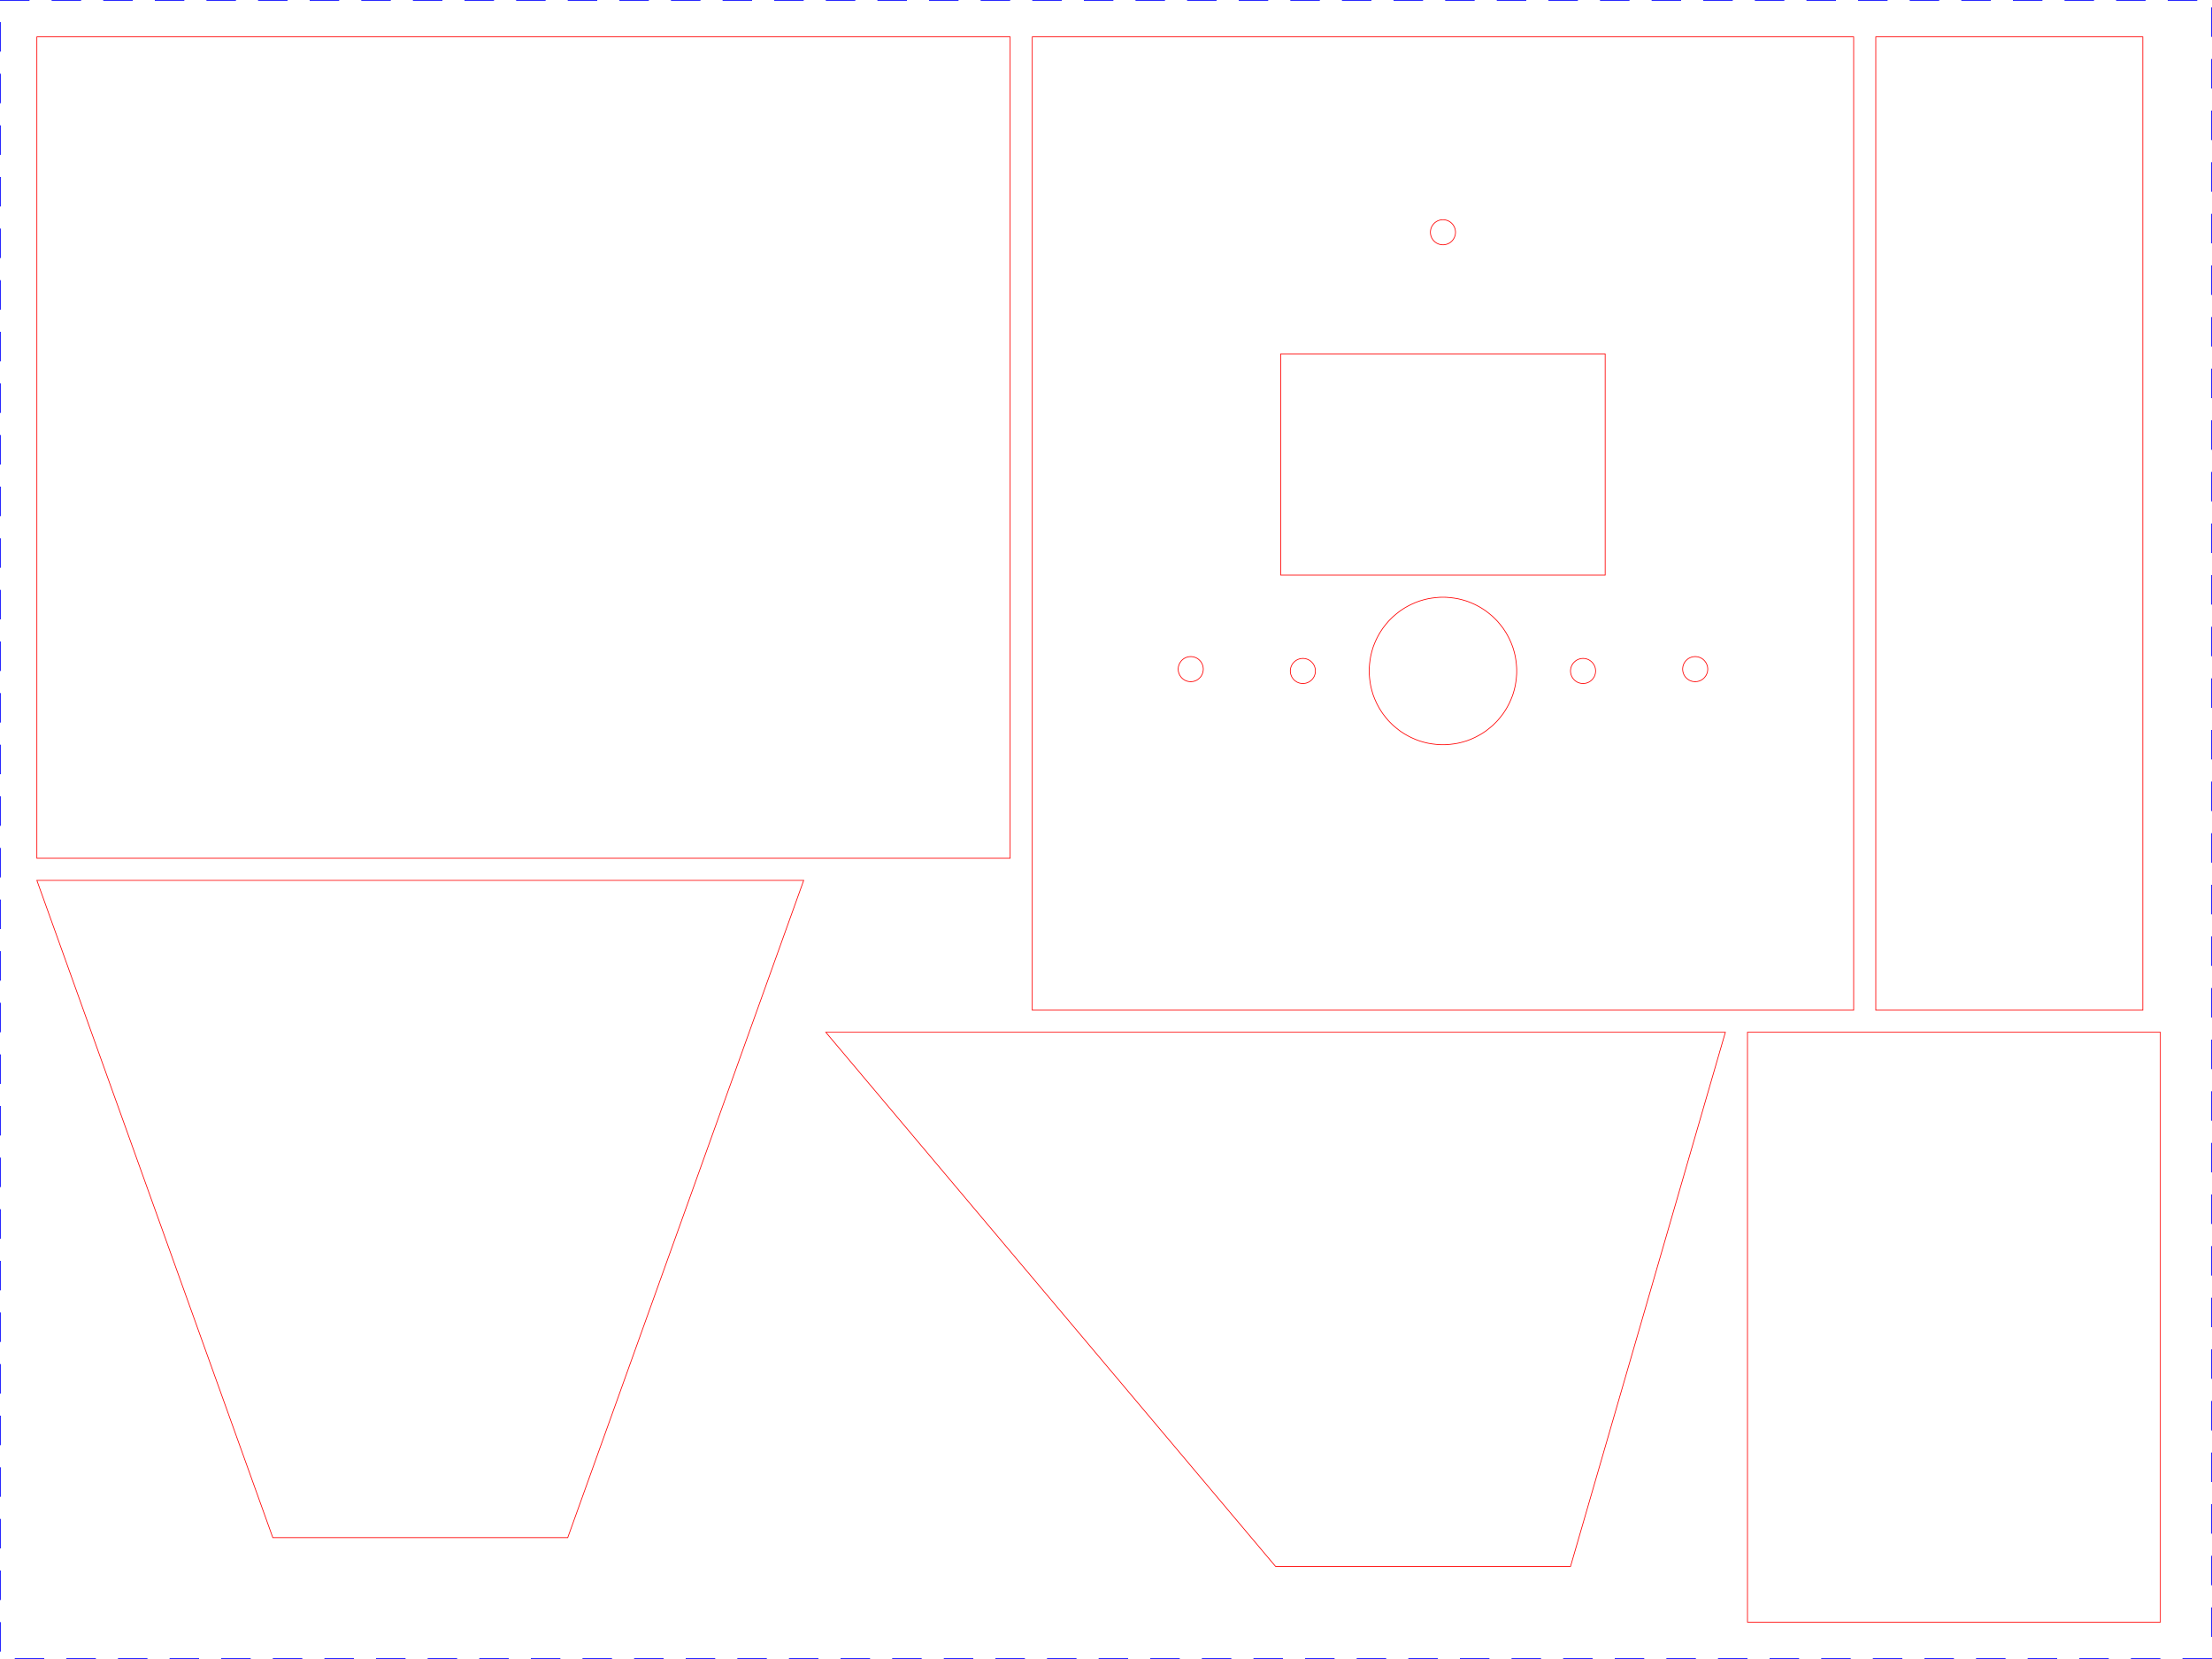
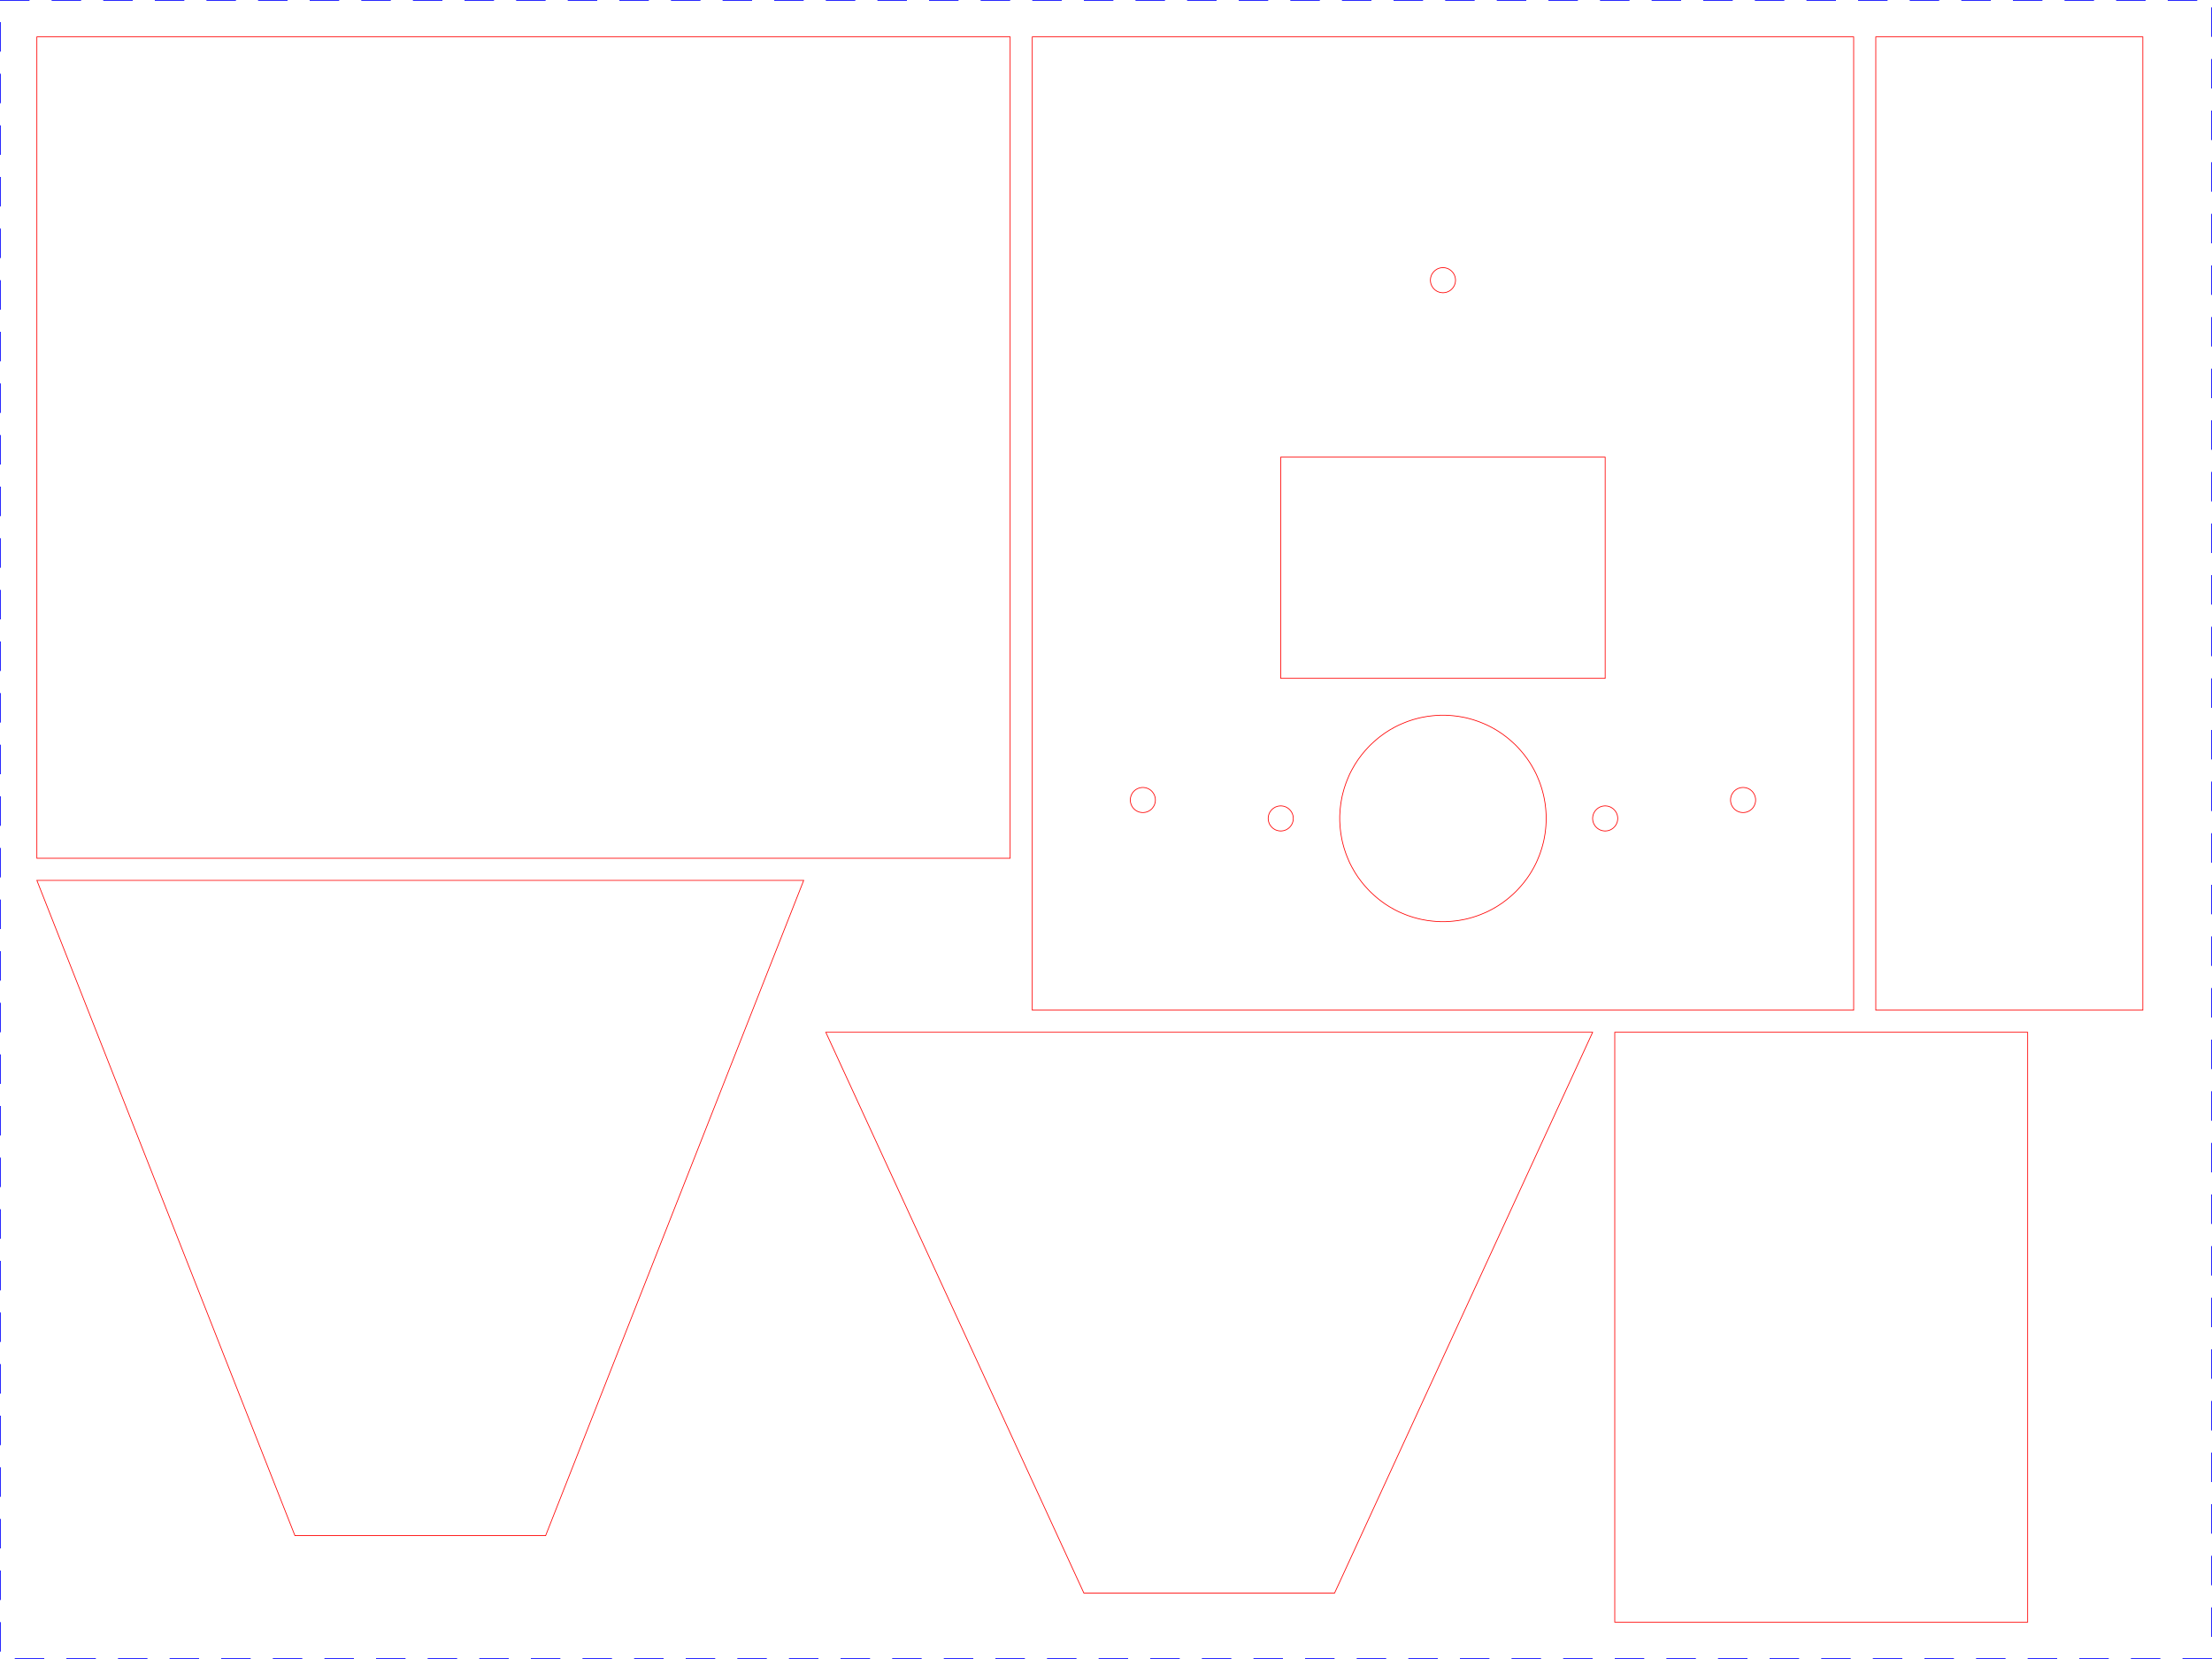
<svg xmlns="http://www.w3.org/2000/svg" width="300mm" height="225mm" viewBox="0 0 300 225">
  <rect x="0" y="0" width="300" height="225" fill="none" stroke="#0000FF" stroke-width="0.2" stroke-dasharray="4 3" />
  <path d="M5.00,116.40 L137.00,116.40 L137.00,5.00 L5.00,5.00 Z" fill="none" stroke="#FF0000" stroke-width="0.1" />
  <path d="M251.40,137.00 L251.40,5.00 L140.00,5.00 L140.00,137.00 Z" fill="none" stroke="#FF0000" stroke-width="0.1" />
-   <path d="M205.70,91.00 L205.70,91.25 L205.69,91.49 L205.67,91.74 L205.65,91.98 L205.62,92.22 L205.59,92.47 L205.55,92.71 L205.51,92.95 L205.46,93.19 L205.40,93.43 L205.34,93.67 L205.27,93.90 L205.20,94.14 L205.12,94.37 L205.03,94.60 L204.94,94.83 L204.84,95.05 L204.74,95.28 L204.63,95.50 L204.52,95.71 L204.40,95.93 L204.28,96.14 L204.15,96.35 L204.01,96.56 L203.88,96.76 L203.73,96.96 L203.58,97.15 L203.43,97.34 L203.27,97.53 L203.11,97.72 L202.94,97.90 L202.77,98.07 L202.60,98.24 L202.42,98.41 L202.23,98.57 L202.04,98.73 L201.85,98.88 L201.66,99.03 L201.46,99.18 L201.26,99.31 L201.05,99.45 L200.84,99.58 L200.63,99.70 L200.41,99.82 L200.20,99.93 L199.98,100.04 L199.75,100.14 L199.53,100.24 L199.30,100.33 L199.07,100.42 L198.84,100.50 L198.60,100.57 L198.37,100.64 L198.13,100.70 L197.89,100.76 L197.65,100.81 L197.41,100.85 L197.17,100.89 L196.92,100.92 L196.68,100.95 L196.44,100.97 L196.19,100.99 L195.95,101.00 L195.70,101.00 L195.45,101.00 L195.21,100.99 L194.96,100.97 L194.72,100.95 L194.48,100.92 L194.23,100.89 L193.99,100.85 L193.75,100.81 L193.51,100.76 L193.27,100.70 L193.03,100.64 L192.80,100.57 L192.56,100.50 L192.33,100.42 L192.10,100.33 L191.87,100.24 L191.65,100.14 L191.42,100.04 L191.20,99.93 L190.99,99.82 L190.77,99.70 L190.56,99.58 L190.35,99.45 L190.14,99.31 L189.94,99.18 L189.74,99.03 L189.55,98.88 L189.36,98.73 L189.17,98.57 L188.98,98.41 L188.80,98.24 L188.63,98.07 L188.46,97.90 L188.29,97.72 L188.13,97.53 L187.97,97.34 L187.82,97.15 L187.67,96.96 L187.52,96.76 L187.39,96.56 L187.25,96.35 L187.12,96.14 L187.00,95.93 L186.88,95.71 L186.77,95.50 L186.66,95.28 L186.56,95.05 L186.46,94.83 L186.37,94.60 L186.28,94.37 L186.20,94.14 L186.13,93.90 L186.06,93.67 L186.00,93.43 L185.94,93.19 L185.89,92.95 L185.85,92.71 L185.81,92.47 L185.78,92.22 L185.75,91.98 L185.73,91.74 L185.71,91.49 L185.70,91.25 L185.70,91.00 L185.70,90.75 L185.71,90.51 L185.73,90.26 L185.75,90.02 L185.78,89.78 L185.81,89.53 L185.85,89.29 L185.89,89.05 L185.94,88.81 L186.00,88.57 L186.06,88.33 L186.13,88.10 L186.20,87.86 L186.28,87.63 L186.37,87.40 L186.46,87.17 L186.56,86.95 L186.66,86.72 L186.77,86.50 L186.88,86.29 L187.00,86.07 L187.12,85.86 L187.25,85.65 L187.39,85.44 L187.52,85.24 L187.67,85.04 L187.82,84.85 L187.97,84.66 L188.13,84.47 L188.29,84.28 L188.46,84.10 L188.63,83.93 L188.80,83.76 L188.98,83.59 L189.17,83.43 L189.36,83.27 L189.55,83.12 L189.74,82.97 L189.94,82.82 L190.14,82.69 L190.35,82.55 L190.56,82.42 L190.77,82.30 L190.99,82.18 L191.20,82.07 L191.42,81.96 L191.65,81.86 L191.87,81.76 L192.10,81.67 L192.33,81.58 L192.56,81.50 L192.80,81.43 L193.03,81.36 L193.27,81.30 L193.51,81.24 L193.75,81.19 L193.99,81.15 L194.23,81.11 L194.48,81.08 L194.72,81.05 L194.96,81.03 L195.21,81.01 L195.45,81.00 L195.70,81.00 L195.95,81.00 L196.19,81.01 L196.44,81.03 L196.68,81.05 L196.92,81.08 L197.17,81.11 L197.41,81.15 L197.65,81.19 L197.89,81.24 L198.13,81.30 L198.37,81.36 L198.60,81.43 L198.84,81.50 L199.07,81.58 L199.30,81.67 L199.53,81.76 L199.75,81.86 L199.98,81.96 L200.20,82.07 L200.41,82.18 L200.63,82.30 L200.84,82.42 L201.05,82.55 L201.26,82.69 L201.46,82.82 L201.66,82.97 L201.85,83.12 L202.04,83.27 L202.23,83.43 L202.42,83.59 L202.60,83.76 L202.77,83.93 L202.94,84.10 L203.11,84.28 L203.27,84.47 L203.43,84.66 L203.58,84.85 L203.73,85.04 L203.88,85.24 L204.01,85.44 L204.15,85.65 L204.28,85.86 L204.40,86.07 L204.52,86.29 L204.63,86.50 L204.74,86.72 L204.84,86.95 L204.94,87.17 L205.03,87.40 L205.12,87.63 L205.20,87.86 L205.27,88.10 L205.34,88.33 L205.40,88.57 L205.46,88.81 L205.51,89.05 L205.55,89.29 L205.59,89.53 L205.62,89.78 L205.65,90.02 L205.67,90.26 L205.69,90.51 L205.70,90.75 Z" fill="none" stroke="#FF0000" stroke-width="0.1" />
-   <path d="M217.70,78.00 L217.70,48.00 L173.70,48.00 L173.70,78.00 Z" fill="none" stroke="#FF0000" stroke-width="0.1" />
-   <path d="M178.40,91.00 L178.40,91.08 L178.39,91.17 L178.38,91.25 L178.37,91.33 L178.35,91.41 L178.33,91.49 L178.30,91.57 L178.27,91.65 L178.24,91.73 L178.20,91.80 L178.16,91.87 L178.11,91.94 L178.07,92.01 L178.01,92.08 L177.96,92.14 L177.90,92.20 L177.84,92.26 L177.78,92.31 L177.71,92.37 L177.64,92.41 L177.57,92.46 L177.50,92.50 L177.43,92.54 L177.35,92.57 L177.27,92.60 L177.19,92.63 L177.11,92.65 L177.03,92.67 L176.95,92.68 L176.87,92.69 L176.78,92.70 L176.70,92.70 L176.62,92.70 L176.53,92.69 L176.45,92.68 L176.37,92.67 L176.29,92.65 L176.21,92.63 L176.13,92.60 L176.05,92.57 L175.97,92.54 L175.90,92.50 L175.83,92.46 L175.76,92.41 L175.69,92.37 L175.62,92.31 L175.56,92.26 L175.50,92.20 L175.44,92.14 L175.39,92.08 L175.33,92.01 L175.29,91.94 L175.24,91.87 L175.20,91.80 L175.16,91.73 L175.13,91.65 L175.10,91.57 L175.07,91.49 L175.05,91.41 L175.03,91.33 L175.02,91.25 L175.01,91.17 L175.00,91.08 L175.00,91.00 L175.00,90.92 L175.01,90.83 L175.02,90.75 L175.03,90.67 L175.05,90.59 L175.07,90.51 L175.10,90.43 L175.13,90.35 L175.16,90.27 L175.20,90.20 L175.24,90.13 L175.29,90.06 L175.33,89.99 L175.39,89.92 L175.44,89.86 L175.50,89.80 L175.56,89.74 L175.62,89.69 L175.69,89.63 L175.76,89.59 L175.83,89.54 L175.90,89.50 L175.97,89.46 L176.05,89.43 L176.13,89.40 L176.21,89.37 L176.29,89.35 L176.37,89.33 L176.45,89.32 L176.53,89.31 L176.62,89.30 L176.70,89.30 L176.78,89.30 L176.87,89.31 L176.95,89.32 L177.03,89.33 L177.11,89.35 L177.19,89.37 L177.27,89.40 L177.35,89.43 L177.43,89.46 L177.50,89.50 L177.57,89.54 L177.64,89.59 L177.71,89.63 L177.78,89.69 L177.84,89.74 L177.90,89.80 L177.96,89.86 L178.01,89.92 L178.07,89.99 L178.11,90.06 L178.16,90.13 L178.20,90.20 L178.24,90.27 L178.27,90.35 L178.30,90.43 L178.33,90.51 L178.35,90.59 L178.37,90.67 L178.38,90.75 L178.39,90.83 L178.40,90.92 Z" fill="none" stroke="#FF0000" stroke-width="0.1" />
-   <path d="M216.40,91.00 L216.40,91.08 L216.39,91.17 L216.38,91.25 L216.37,91.33 L216.35,91.41 L216.33,91.49 L216.30,91.57 L216.27,91.65 L216.24,91.73 L216.20,91.80 L216.16,91.87 L216.11,91.94 L216.07,92.01 L216.01,92.08 L215.96,92.14 L215.90,92.20 L215.84,92.26 L215.78,92.31 L215.71,92.37 L215.64,92.41 L215.57,92.46 L215.50,92.50 L215.43,92.54 L215.35,92.57 L215.27,92.60 L215.19,92.63 L215.11,92.65 L215.03,92.67 L214.95,92.68 L214.87,92.69 L214.78,92.70 L214.70,92.70 L214.62,92.70 L214.53,92.69 L214.45,92.68 L214.37,92.67 L214.29,92.65 L214.21,92.63 L214.13,92.60 L214.05,92.57 L213.97,92.54 L213.90,92.50 L213.83,92.46 L213.76,92.41 L213.69,92.37 L213.62,92.31 L213.56,92.26 L213.50,92.20 L213.44,92.14 L213.39,92.08 L213.33,92.01 L213.29,91.94 L213.24,91.87 L213.20,91.80 L213.16,91.73 L213.13,91.65 L213.10,91.57 L213.07,91.49 L213.05,91.41 L213.03,91.33 L213.02,91.25 L213.01,91.17 L213.00,91.08 L213.00,91.00 L213.00,90.92 L213.01,90.83 L213.02,90.75 L213.03,90.67 L213.05,90.59 L213.07,90.51 L213.10,90.43 L213.13,90.35 L213.16,90.27 L213.20,90.20 L213.24,90.13 L213.29,90.06 L213.33,89.99 L213.39,89.92 L213.44,89.86 L213.50,89.80 L213.56,89.74 L213.62,89.69 L213.69,89.63 L213.76,89.59 L213.83,89.54 L213.90,89.50 L213.97,89.46 L214.05,89.43 L214.13,89.40 L214.21,89.37 L214.29,89.35 L214.37,89.33 L214.45,89.32 L214.53,89.31 L214.62,89.30 L214.70,89.30 L214.78,89.30 L214.87,89.31 L214.95,89.32 L215.03,89.33 L215.11,89.35 L215.19,89.37 L215.27,89.40 L215.35,89.43 L215.43,89.46 L215.50,89.50 L215.57,89.54 L215.64,89.59 L215.71,89.63 L215.78,89.69 L215.84,89.74 L215.90,89.80 L215.96,89.86 L216.01,89.92 L216.07,89.99 L216.11,90.06 L216.16,90.13 L216.20,90.20 L216.24,90.27 L216.27,90.35 L216.30,90.43 L216.33,90.51 L216.35,90.59 L216.37,90.67 L216.38,90.75 L216.39,90.83 L216.40,90.92 Z" fill="none" stroke="#FF0000" stroke-width="0.1" />
-   <path d="M163.19,90.75 L163.19,90.83 L163.18,90.92 L163.17,91.00 L163.16,91.08 L163.14,91.16 L163.12,91.24 L163.09,91.32 L163.06,91.40 L163.03,91.48 L162.99,91.55 L162.95,91.62 L162.91,91.69 L162.86,91.76 L162.81,91.83 L162.75,91.89 L162.69,91.95 L162.63,92.01 L162.57,92.06 L162.50,92.12 L162.44,92.16 L162.37,92.21 L162.29,92.25 L162.22,92.29 L162.14,92.32 L162.06,92.35 L161.99,92.38 L161.91,92.40 L161.82,92.42 L161.74,92.43 L161.66,92.44 L161.58,92.45 L161.49,92.45 L161.41,92.45 L161.33,92.44 L161.24,92.43 L161.16,92.42 L161.08,92.40 L161.00,92.38 L160.92,92.35 L160.84,92.32 L160.77,92.29 L160.69,92.25 L160.62,92.21 L160.55,92.16 L160.48,92.12 L160.41,92.06 L160.35,92.01 L160.29,91.95 L160.23,91.89 L160.18,91.83 L160.13,91.76 L160.08,91.69 L160.03,91.62 L159.99,91.55 L159.96,91.48 L159.92,91.40 L159.89,91.32 L159.87,91.24 L159.84,91.16 L159.82,91.08 L159.81,91.00 L159.80,90.92 L159.79,90.83 L159.79,90.75 L159.79,90.67 L159.80,90.58 L159.81,90.50 L159.82,90.42 L159.84,90.34 L159.87,90.26 L159.89,90.18 L159.92,90.10 L159.96,90.02 L159.99,89.95 L160.03,89.88 L160.08,89.81 L160.13,89.74 L160.18,89.67 L160.23,89.61 L160.29,89.55 L160.35,89.49 L160.41,89.44 L160.48,89.38 L160.55,89.34 L160.62,89.29 L160.69,89.25 L160.77,89.21 L160.84,89.18 L160.92,89.15 L161.00,89.12 L161.08,89.10 L161.16,89.08 L161.24,89.07 L161.33,89.06 L161.41,89.05 L161.49,89.05 L161.58,89.05 L161.66,89.06 L161.74,89.07 L161.82,89.08 L161.91,89.10 L161.99,89.12 L162.06,89.15 L162.14,89.18 L162.22,89.21 L162.29,89.25 L162.37,89.29 L162.44,89.34 L162.50,89.38 L162.57,89.44 L162.63,89.49 L162.69,89.55 L162.75,89.61 L162.81,89.67 L162.86,89.74 L162.91,89.81 L162.95,89.88 L162.99,89.95 L163.03,90.02 L163.06,90.10 L163.09,90.18 L163.12,90.26 L163.14,90.34 L163.16,90.42 L163.17,90.50 L163.18,90.58 L163.19,90.67 Z" fill="none" stroke="#FF0000" stroke-width="0.1" />
-   <path d="M231.61,90.75 L231.61,90.83 L231.60,90.92 L231.59,91.00 L231.58,91.08 L231.56,91.16 L231.53,91.24 L231.51,91.32 L231.48,91.40 L231.44,91.48 L231.41,91.55 L231.37,91.62 L231.32,91.69 L231.27,91.76 L231.22,91.83 L231.17,91.89 L231.11,91.95 L231.05,92.01 L230.99,92.06 L230.92,92.12 L230.85,92.16 L230.78,92.21 L230.71,92.25 L230.63,92.29 L230.56,92.32 L230.48,92.35 L230.40,92.38 L230.32,92.40 L230.24,92.42 L230.16,92.43 L230.07,92.44 L229.99,92.45 L229.91,92.45 L229.82,92.45 L229.74,92.44 L229.66,92.43 L229.58,92.42 L229.49,92.40 L229.41,92.38 L229.34,92.35 L229.26,92.32 L229.18,92.29 L229.11,92.25 L229.03,92.21 L228.96,92.16 L228.90,92.12 L228.83,92.06 L228.77,92.01 L228.71,91.95 L228.65,91.89 L228.59,91.83 L228.54,91.76 L228.49,91.69 L228.45,91.62 L228.41,91.55 L228.37,91.48 L228.34,91.40 L228.31,91.32 L228.28,91.24 L228.26,91.16 L228.24,91.08 L228.23,91.00 L228.22,90.92 L228.21,90.83 L228.21,90.75 L228.21,90.67 L228.22,90.58 L228.23,90.50 L228.24,90.42 L228.26,90.34 L228.28,90.26 L228.31,90.18 L228.34,90.10 L228.37,90.02 L228.41,89.95 L228.45,89.88 L228.49,89.81 L228.54,89.74 L228.59,89.67 L228.65,89.61 L228.71,89.55 L228.77,89.49 L228.83,89.44 L228.90,89.38 L228.96,89.34 L229.03,89.29 L229.11,89.25 L229.18,89.21 L229.26,89.18 L229.34,89.15 L229.41,89.12 L229.49,89.10 L229.58,89.08 L229.66,89.07 L229.74,89.06 L229.82,89.05 L229.91,89.05 L229.99,89.05 L230.07,89.06 L230.16,89.07 L230.24,89.08 L230.32,89.10 L230.40,89.12 L230.48,89.15 L230.56,89.18 L230.63,89.21 L230.71,89.25 L230.78,89.29 L230.85,89.34 L230.92,89.38 L230.99,89.44 L231.05,89.49 L231.11,89.55 L231.17,89.61 L231.22,89.67 L231.27,89.74 L231.32,89.81 L231.37,89.88 L231.41,89.95 L231.44,90.02 L231.48,90.10 L231.51,90.18 L231.53,90.26 L231.56,90.34 L231.58,90.42 L231.59,90.50 L231.60,90.58 L231.61,90.67 Z" fill="none" stroke="#FF0000" stroke-width="0.1" />
-   <path d="M197.40,31.50 L197.40,31.58 L197.39,31.67 L197.38,31.75 L197.37,31.83 L197.35,31.91 L197.33,31.99 L197.30,32.07 L197.27,32.15 L197.24,32.23 L197.20,32.30 L197.16,32.37 L197.11,32.44 L197.07,32.51 L197.01,32.58 L196.96,32.64 L196.90,32.70 L196.84,32.76 L196.78,32.81 L196.71,32.87 L196.64,32.91 L196.57,32.96 L196.50,33.00 L196.43,33.04 L196.35,33.07 L196.27,33.10 L196.19,33.13 L196.11,33.15 L196.03,33.17 L195.95,33.18 L195.87,33.19 L195.78,33.20 L195.70,33.20 L195.62,33.20 L195.53,33.19 L195.45,33.18 L195.37,33.17 L195.29,33.15 L195.21,33.13 L195.13,33.10 L195.05,33.07 L194.97,33.04 L194.90,33.00 L194.83,32.96 L194.76,32.91 L194.69,32.87 L194.62,32.81 L194.56,32.76 L194.50,32.70 L194.44,32.64 L194.39,32.58 L194.33,32.51 L194.29,32.44 L194.24,32.37 L194.20,32.30 L194.16,32.23 L194.13,32.15 L194.10,32.07 L194.07,31.99 L194.05,31.91 L194.03,31.83 L194.02,31.75 L194.01,31.67 L194.00,31.58 L194.00,31.50 L194.00,31.42 L194.01,31.33 L194.02,31.25 L194.03,31.17 L194.05,31.09 L194.07,31.01 L194.10,30.93 L194.13,30.85 L194.16,30.77 L194.20,30.70 L194.24,30.63 L194.29,30.56 L194.33,30.49 L194.39,30.42 L194.44,30.36 L194.50,30.30 L194.56,30.24 L194.62,30.19 L194.69,30.13 L194.76,30.09 L194.83,30.04 L194.90,30.00 L194.97,29.96 L195.05,29.93 L195.13,29.90 L195.21,29.87 L195.29,29.85 L195.37,29.83 L195.45,29.82 L195.53,29.81 L195.62,29.80 L195.70,29.80 L195.78,29.80 L195.87,29.81 L195.95,29.82 L196.03,29.83 L196.11,29.85 L196.19,29.87 L196.27,29.90 L196.35,29.93 L196.43,29.96 L196.50,30.00 L196.57,30.04 L196.64,30.09 L196.71,30.13 L196.78,30.19 L196.84,30.24 L196.90,30.30 L196.96,30.36 L197.01,30.42 L197.07,30.49 L197.11,30.56 L197.16,30.63 L197.20,30.70 L197.24,30.77 L197.27,30.85 L197.30,30.93 L197.33,31.01 L197.35,31.09 L197.37,31.17 L197.38,31.25 L197.39,31.33 L197.40,31.42 Z" fill="none" stroke="#FF0000" stroke-width="0.1" />
-   <path d="M5.00,119.40 L109.00,119.40 L77.00,208.54 L37.00,208.54 Z" fill="none" stroke="#FF0000" stroke-width="0.1" />
-   <path d="M112.00,140.00 L234.00,140.00 L213.00,212.45 L173.00,212.45 Z" fill="none" stroke="#FF0000" stroke-width="0.1" />
-   <path d="M237.00,220.00 L293.00,220.00 L293.00,140.00 L237.00,140.00 Z" fill="none" stroke="#FF0000" stroke-width="0.1" />
+   <path d="M209.70,111.00 L209.70,111.34 L209.68,111.69 L209.66,112.03 L209.63,112.37 L209.59,112.71 L209.55,113.05 L209.49,113.39 L209.43,113.73 L209.36,114.07 L209.28,114.40 L209.19,114.73 L209.10,115.06 L208.99,115.39 L208.88,115.72 L208.76,116.04 L208.63,116.36 L208.50,116.67 L208.36,116.99 L208.21,117.29 L208.05,117.60 L207.88,117.90 L207.71,118.20 L207.53,118.49 L207.34,118.78 L207.15,119.06 L206.94,119.34 L206.74,119.61 L206.52,119.88 L206.30,120.14 L206.07,120.40 L205.84,120.65 L205.60,120.90 L205.35,121.14 L205.10,121.37 L204.84,121.60 L204.58,121.82 L204.31,122.04 L204.04,122.24 L203.76,122.45 L203.48,122.64 L203.19,122.83 L202.90,123.01 L202.60,123.18 L202.30,123.35 L201.99,123.51 L201.69,123.66 L201.37,123.80 L201.06,123.93 L200.74,124.06 L200.42,124.18 L200.09,124.29 L199.76,124.40 L199.43,124.49 L199.10,124.58 L198.77,124.66 L198.43,124.73 L198.09,124.79 L197.75,124.85 L197.41,124.89 L197.07,124.93 L196.73,124.96 L196.39,124.98 L196.04,125.00 L195.70,125.00 L195.36,125.00 L195.01,124.98 L194.67,124.96 L194.33,124.93 L193.99,124.89 L193.65,124.85 L193.31,124.79 L192.97,124.73 L192.63,124.66 L192.30,124.58 L191.97,124.49 L191.64,124.40 L191.31,124.29 L190.98,124.18 L190.66,124.06 L190.34,123.93 L190.03,123.80 L189.71,123.66 L189.41,123.51 L189.10,123.35 L188.80,123.18 L188.50,123.01 L188.21,122.83 L187.92,122.64 L187.64,122.45 L187.36,122.24 L187.09,122.04 L186.82,121.82 L186.56,121.60 L186.30,121.37 L186.05,121.14 L185.80,120.90 L185.56,120.65 L185.33,120.40 L185.10,120.14 L184.88,119.88 L184.66,119.61 L184.46,119.34 L184.25,119.06 L184.06,118.78 L183.87,118.49 L183.69,118.20 L183.52,117.90 L183.35,117.60 L183.19,117.29 L183.04,116.99 L182.90,116.67 L182.77,116.36 L182.64,116.04 L182.52,115.72 L182.41,115.39 L182.30,115.06 L182.21,114.73 L182.12,114.40 L182.04,114.07 L181.97,113.73 L181.91,113.39 L181.85,113.05 L181.81,112.71 L181.77,112.37 L181.74,112.03 L181.72,111.69 L181.70,111.34 L181.70,111.00 L181.70,110.66 L181.72,110.31 L181.74,109.97 L181.77,109.63 L181.81,109.29 L181.85,108.95 L181.91,108.61 L181.97,108.27 L182.04,107.93 L182.12,107.60 L182.21,107.27 L182.30,106.94 L182.41,106.61 L182.52,106.28 L182.64,105.96 L182.77,105.64 L182.90,105.33 L183.04,105.01 L183.19,104.71 L183.35,104.40 L183.52,104.10 L183.69,103.80 L183.87,103.51 L184.06,103.22 L184.25,102.94 L184.46,102.66 L184.66,102.39 L184.88,102.12 L185.10,101.86 L185.33,101.60 L185.56,101.35 L185.80,101.10 L186.05,100.86 L186.30,100.63 L186.56,100.40 L186.82,100.18 L187.09,99.96 L187.36,99.76 L187.64,99.55 L187.92,99.36 L188.21,99.17 L188.50,98.99 L188.80,98.82 L189.10,98.65 L189.41,98.49 L189.71,98.34 L190.03,98.20 L190.34,98.07 L190.66,97.94 L190.98,97.82 L191.31,97.71 L191.64,97.60 L191.97,97.51 L192.30,97.42 L192.63,97.34 L192.97,97.27 L193.31,97.21 L193.65,97.15 L193.99,97.11 L194.33,97.07 L194.67,97.04 L195.01,97.02 L195.36,97.00 L195.70,97.00 L196.04,97.00 L196.39,97.02 L196.73,97.04 L197.07,97.07 L197.41,97.11 L197.75,97.15 L198.09,97.21 L198.43,97.27 L198.77,97.34 L199.10,97.42 L199.43,97.51 L199.76,97.60 L200.09,97.71 L200.42,97.82 L200.74,97.94 L201.06,98.07 L201.37,98.20 L201.69,98.34 L201.99,98.49 L202.30,98.65 L202.60,98.82 L202.90,98.99 L203.19,99.17 L203.48,99.36 L203.76,99.55 L204.04,99.76 L204.31,99.96 L204.58,100.18 L204.84,100.40 L205.10,100.63 L205.35,100.86 L205.60,101.10 L205.84,101.35 L206.07,101.60 L206.30,101.86 L206.52,102.12 L206.74,102.39 L206.94,102.66 L207.15,102.94 L207.34,103.22 L207.53,103.51 L207.71,103.80 L207.88,104.10 L208.05,104.40 L208.21,104.71 L208.36,105.01 L208.50,105.33 L208.63,105.64 L208.76,105.96 L208.88,106.28 L208.99,106.61 L209.10,106.94 L209.19,107.27 L209.28,107.60 L209.36,107.93 L209.43,108.27 L209.49,108.61 L209.55,108.95 L209.59,109.29 L209.63,109.63 L209.66,109.97 L209.68,110.31 L209.70,110.66 Z" fill="none" stroke="#FF0000" stroke-width="0.1" />
+   <path d="M217.70,92.00 L217.70,62.00 L173.70,62.00 L173.70,92.00 Z" fill="none" stroke="#FF0000" stroke-width="0.1" />
+   <path d="M175.40,111.00 L175.40,111.08 L175.39,111.17 L175.38,111.25 L175.37,111.33 L175.35,111.41 L175.33,111.49 L175.30,111.57 L175.27,111.65 L175.24,111.73 L175.20,111.80 L175.16,111.87 L175.11,111.94 L175.07,112.01 L175.01,112.08 L174.96,112.14 L174.90,112.20 L174.84,112.26 L174.78,112.31 L174.71,112.37 L174.64,112.41 L174.57,112.46 L174.50,112.50 L174.43,112.54 L174.35,112.57 L174.27,112.60 L174.19,112.63 L174.11,112.65 L174.03,112.67 L173.95,112.68 L173.87,112.69 L173.78,112.70 L173.70,112.70 L173.62,112.70 L173.53,112.69 L173.45,112.68 L173.37,112.67 L173.29,112.65 L173.21,112.63 L173.13,112.60 L173.05,112.57 L172.97,112.54 L172.90,112.50 L172.83,112.46 L172.76,112.41 L172.69,112.37 L172.62,112.31 L172.56,112.26 L172.50,112.20 L172.44,112.14 L172.39,112.08 L172.33,112.01 L172.29,111.94 L172.24,111.87 L172.20,111.80 L172.16,111.73 L172.13,111.65 L172.10,111.57 L172.07,111.49 L172.05,111.41 L172.03,111.33 L172.02,111.25 L172.01,111.17 L172.00,111.08 L172.00,111.00 L172.00,110.92 L172.01,110.83 L172.02,110.75 L172.03,110.67 L172.05,110.59 L172.07,110.51 L172.10,110.43 L172.13,110.35 L172.16,110.27 L172.20,110.20 L172.24,110.13 L172.29,110.06 L172.33,109.99 L172.39,109.92 L172.44,109.86 L172.50,109.80 L172.56,109.74 L172.62,109.69 L172.69,109.63 L172.76,109.59 L172.83,109.54 L172.90,109.50 L172.97,109.46 L173.05,109.43 L173.13,109.40 L173.21,109.37 L173.29,109.35 L173.37,109.33 L173.45,109.32 L173.53,109.31 L173.62,109.30 L173.70,109.30 L173.78,109.30 L173.87,109.31 L173.95,109.32 L174.03,109.33 L174.11,109.35 L174.19,109.37 L174.27,109.40 L174.35,109.43 L174.43,109.46 L174.50,109.50 L174.57,109.54 L174.64,109.59 L174.71,109.63 L174.78,109.69 L174.84,109.74 L174.90,109.80 L174.96,109.86 L175.01,109.92 L175.07,109.99 L175.11,110.06 L175.16,110.13 L175.20,110.20 L175.24,110.27 L175.27,110.35 L175.30,110.43 L175.33,110.51 L175.35,110.59 L175.37,110.67 L175.38,110.75 L175.39,110.83 L175.40,110.92 Z" fill="none" stroke="#FF0000" stroke-width="0.1" />
+   <path d="M219.40,111.00 L219.40,111.08 L219.39,111.17 L219.38,111.25 L219.37,111.33 L219.35,111.41 L219.33,111.49 L219.30,111.57 L219.27,111.65 L219.24,111.73 L219.20,111.80 L219.16,111.87 L219.11,111.94 L219.07,112.01 L219.01,112.08 L218.96,112.14 L218.90,112.20 L218.84,112.26 L218.78,112.31 L218.71,112.37 L218.64,112.41 L218.57,112.46 L218.50,112.50 L218.43,112.54 L218.35,112.57 L218.27,112.60 L218.19,112.63 L218.11,112.65 L218.03,112.67 L217.95,112.68 L217.87,112.69 L217.78,112.70 L217.70,112.70 L217.62,112.70 L217.53,112.69 L217.45,112.68 L217.37,112.67 L217.29,112.65 L217.21,112.63 L217.13,112.60 L217.05,112.57 L216.97,112.54 L216.90,112.50 L216.83,112.46 L216.76,112.41 L216.69,112.37 L216.62,112.31 L216.56,112.26 L216.50,112.20 L216.44,112.14 L216.39,112.08 L216.33,112.01 L216.29,111.94 L216.24,111.87 L216.20,111.80 L216.16,111.73 L216.13,111.65 L216.10,111.57 L216.07,111.49 L216.05,111.41 L216.03,111.33 L216.02,111.25 L216.01,111.17 L216.00,111.08 L216.00,111.00 L216.00,110.92 L216.01,110.83 L216.02,110.75 L216.03,110.67 L216.05,110.59 L216.07,110.51 L216.10,110.43 L216.13,110.35 L216.16,110.27 L216.20,110.20 L216.24,110.13 L216.29,110.06 L216.33,109.99 L216.39,109.92 L216.44,109.86 L216.50,109.80 L216.56,109.74 L216.62,109.69 L216.69,109.63 L216.76,109.59 L216.83,109.54 L216.90,109.50 L216.97,109.46 L217.05,109.43 L217.13,109.40 L217.21,109.37 L217.29,109.35 L217.37,109.33 L217.45,109.32 L217.53,109.31 L217.62,109.30 L217.70,109.30 L217.78,109.30 L217.87,109.31 L217.95,109.32 L218.03,109.33 L218.11,109.35 L218.19,109.37 L218.27,109.40 L218.35,109.43 L218.43,109.46 L218.50,109.50 L218.57,109.54 L218.64,109.59 L218.71,109.63 L218.78,109.69 L218.84,109.74 L218.90,109.80 L218.96,109.86 L219.01,109.92 L219.07,109.99 L219.11,110.06 L219.16,110.13 L219.20,110.20 L219.24,110.27 L219.27,110.35 L219.30,110.43 L219.33,110.51 L219.35,110.59 L219.37,110.67 L219.38,110.75 L219.39,110.83 L219.40,110.92 Z" fill="none" stroke="#FF0000" stroke-width="0.1" />
+   <path d="M156.70,108.50 L156.69,108.58 L156.69,108.67 L156.68,108.75 L156.66,108.83 L156.65,108.91 L156.62,108.99 L156.60,109.07 L156.57,109.15 L156.53,109.23 L156.50,109.30 L156.45,109.37 L156.41,109.44 L156.36,109.51 L156.31,109.58 L156.26,109.64 L156.20,109.70 L156.14,109.76 L156.08,109.81 L156.01,109.87 L155.94,109.91 L155.87,109.96 L155.80,110.00 L155.72,110.04 L155.65,110.07 L155.57,110.10 L155.49,110.13 L155.41,110.15 L155.33,110.17 L155.25,110.18 L155.16,110.19 L155.08,110.20 L155.00,110.20 L154.91,110.20 L154.83,110.19 L154.75,110.18 L154.67,110.17 L154.58,110.15 L154.50,110.13 L154.42,110.10 L154.35,110.07 L154.27,110.04 L154.20,110.00 L154.12,109.96 L154.05,109.91 L153.98,109.87 L153.92,109.81 L153.86,109.76 L153.79,109.70 L153.74,109.64 L153.68,109.58 L153.63,109.51 L153.58,109.44 L153.54,109.37 L153.50,109.30 L153.46,109.23 L153.43,109.15 L153.40,109.07 L153.37,108.99 L153.35,108.91 L153.33,108.83 L153.32,108.75 L153.30,108.67 L153.30,108.58 L153.30,108.50 L153.30,108.42 L153.30,108.33 L153.32,108.25 L153.33,108.17 L153.35,108.09 L153.37,108.01 L153.40,107.93 L153.43,107.85 L153.46,107.77 L153.50,107.70 L153.54,107.63 L153.58,107.56 L153.63,107.49 L153.68,107.42 L153.74,107.36 L153.79,107.30 L153.86,107.24 L153.92,107.19 L153.98,107.13 L154.05,107.09 L154.12,107.04 L154.20,107.00 L154.27,106.96 L154.35,106.93 L154.42,106.90 L154.50,106.87 L154.58,106.85 L154.67,106.83 L154.75,106.82 L154.83,106.81 L154.91,106.80 L155.00,106.80 L155.08,106.80 L155.16,106.81 L155.25,106.82 L155.33,106.83 L155.41,106.85 L155.49,106.87 L155.57,106.90 L155.65,106.93 L155.72,106.96 L155.80,107.00 L155.87,107.04 L155.94,107.09 L156.01,107.13 L156.08,107.19 L156.14,107.24 L156.20,107.30 L156.26,107.36 L156.31,107.42 L156.36,107.49 L156.41,107.56 L156.45,107.63 L156.50,107.70 L156.53,107.77 L156.57,107.85 L156.60,107.93 L156.62,108.01 L156.65,108.09 L156.66,108.17 L156.68,108.25 L156.69,108.33 L156.69,108.42 Z" fill="none" stroke="#FF0000" stroke-width="0.1" />
+   <path d="M238.10,108.50 L238.10,108.58 L238.10,108.67 L238.08,108.75 L238.07,108.83 L238.05,108.91 L238.03,108.99 L238.00,109.07 L237.97,109.15 L237.94,109.23 L237.90,109.30 L237.86,109.37 L237.82,109.44 L237.77,109.51 L237.72,109.58 L237.66,109.64 L237.61,109.70 L237.54,109.76 L237.48,109.81 L237.42,109.87 L237.35,109.91 L237.28,109.96 L237.20,110.00 L237.13,110.04 L237.05,110.07 L236.98,110.10 L236.90,110.13 L236.82,110.15 L236.73,110.17 L236.65,110.18 L236.57,110.19 L236.49,110.20 L236.40,110.20 L236.32,110.20 L236.24,110.19 L236.15,110.18 L236.07,110.17 L235.99,110.15 L235.91,110.13 L235.83,110.10 L235.75,110.07 L235.68,110.04 L235.60,110.00 L235.53,109.96 L235.46,109.91 L235.39,109.87 L235.32,109.81 L235.26,109.76 L235.20,109.70 L235.14,109.64 L235.09,109.58 L235.04,109.51 L234.99,109.44 L234.95,109.37 L234.90,109.30 L234.87,109.23 L234.83,109.15 L234.80,109.07 L234.78,108.99 L234.75,108.91 L234.74,108.83 L234.72,108.75 L234.71,108.67 L234.71,108.58 L234.70,108.50 L234.71,108.42 L234.71,108.33 L234.72,108.25 L234.74,108.17 L234.75,108.09 L234.78,108.01 L234.80,107.93 L234.83,107.85 L234.87,107.77 L234.90,107.70 L234.95,107.63 L234.99,107.56 L235.04,107.49 L235.09,107.42 L235.14,107.36 L235.20,107.30 L235.26,107.24 L235.32,107.19 L235.39,107.13 L235.46,107.09 L235.53,107.04 L235.60,107.00 L235.68,106.96 L235.75,106.93 L235.83,106.90 L235.91,106.87 L235.99,106.85 L236.07,106.83 L236.15,106.82 L236.24,106.81 L236.32,106.80 L236.40,106.80 L236.49,106.80 L236.57,106.81 L236.65,106.82 L236.73,106.83 L236.82,106.85 L236.90,106.87 L236.98,106.90 L237.05,106.93 L237.13,106.96 L237.20,107.00 L237.28,107.04 L237.35,107.09 L237.42,107.13 L237.48,107.19 L237.54,107.24 L237.61,107.30 L237.66,107.36 L237.72,107.42 L237.77,107.49 L237.82,107.56 L237.86,107.63 L237.90,107.70 L237.94,107.77 L237.97,107.85 L238.00,107.93 L238.03,108.01 L238.05,108.09 L238.07,108.17 L238.08,108.25 L238.10,108.33 L238.10,108.42 Z" fill="none" stroke="#FF0000" stroke-width="0.1" />
+   <path d="M197.40,38.00 L197.40,38.08 L197.39,38.17 L197.38,38.25 L197.37,38.33 L197.35,38.41 L197.33,38.49 L197.30,38.57 L197.27,38.65 L197.24,38.73 L197.20,38.80 L197.16,38.87 L197.11,38.94 L197.07,39.01 L197.01,39.08 L196.96,39.14 L196.90,39.20 L196.84,39.26 L196.78,39.31 L196.71,39.37 L196.64,39.41 L196.57,39.46 L196.50,39.50 L196.43,39.54 L196.35,39.57 L196.27,39.60 L196.19,39.63 L196.11,39.65 L196.03,39.67 L195.95,39.68 L195.87,39.69 L195.78,39.70 L195.70,39.70 L195.62,39.70 L195.53,39.69 L195.45,39.68 L195.37,39.67 L195.29,39.65 L195.21,39.63 L195.13,39.60 L195.05,39.57 L194.97,39.54 L194.90,39.50 L194.83,39.46 L194.76,39.41 L194.69,39.37 L194.62,39.31 L194.56,39.26 L194.50,39.20 L194.44,39.14 L194.39,39.08 L194.33,39.01 L194.29,38.94 L194.24,38.87 L194.20,38.80 L194.16,38.73 L194.13,38.65 L194.10,38.57 L194.07,38.49 L194.05,38.41 L194.03,38.33 L194.02,38.25 L194.01,38.17 L194.00,38.08 L194.00,38.00 L194.00,37.92 L194.01,37.83 L194.02,37.75 L194.03,37.67 L194.05,37.59 L194.07,37.51 L194.10,37.43 L194.13,37.35 L194.16,37.27 L194.20,37.20 L194.24,37.13 L194.29,37.06 L194.33,36.99 L194.39,36.92 L194.44,36.86 L194.50,36.80 L194.56,36.74 L194.62,36.69 L194.69,36.63 L194.76,36.59 L194.83,36.54 L194.90,36.50 L194.97,36.46 L195.05,36.43 L195.13,36.40 L195.21,36.37 L195.29,36.35 L195.37,36.33 L195.45,36.32 L195.53,36.31 L195.62,36.30 L195.70,36.30 L195.78,36.30 L195.87,36.31 L195.95,36.32 L196.03,36.33 L196.11,36.35 L196.19,36.37 L196.27,36.40 L196.35,36.43 L196.43,36.46 L196.50,36.50 L196.57,36.54 L196.64,36.59 L196.71,36.63 L196.78,36.69 L196.84,36.74 L196.90,36.80 L196.96,36.86 L197.01,36.92 L197.07,36.99 L197.11,37.06 L197.16,37.13 L197.20,37.20 L197.24,37.27 L197.27,37.35 L197.30,37.43 L197.33,37.51 L197.35,37.59 L197.37,37.67 L197.38,37.75 L197.39,37.83 L197.40,37.92 Z" fill="none" stroke="#FF0000" stroke-width="0.1" />
+   <path d="M5.00,119.40 L109.00,119.40 L74.00,208.27 L40.00,208.27 Z" fill="none" stroke="#FF0000" stroke-width="0.1" />
+   <path d="M112.00,140.00 L216.00,140.00 L181.00,216.06 L147.00,216.06 Z" fill="none" stroke="#FF0000" stroke-width="0.1" />
+   <path d="M219.00,220.00 L275.00,220.00 L275.00,140.00 L219.00,140.00 Z" fill="none" stroke="#FF0000" stroke-width="0.1" />
  <path d="M290.62,137.00 L290.62,5.00 L254.40,5.00 L254.40,137.00 Z" fill="none" stroke="#FF0000" stroke-width="0.1" />
</svg>
